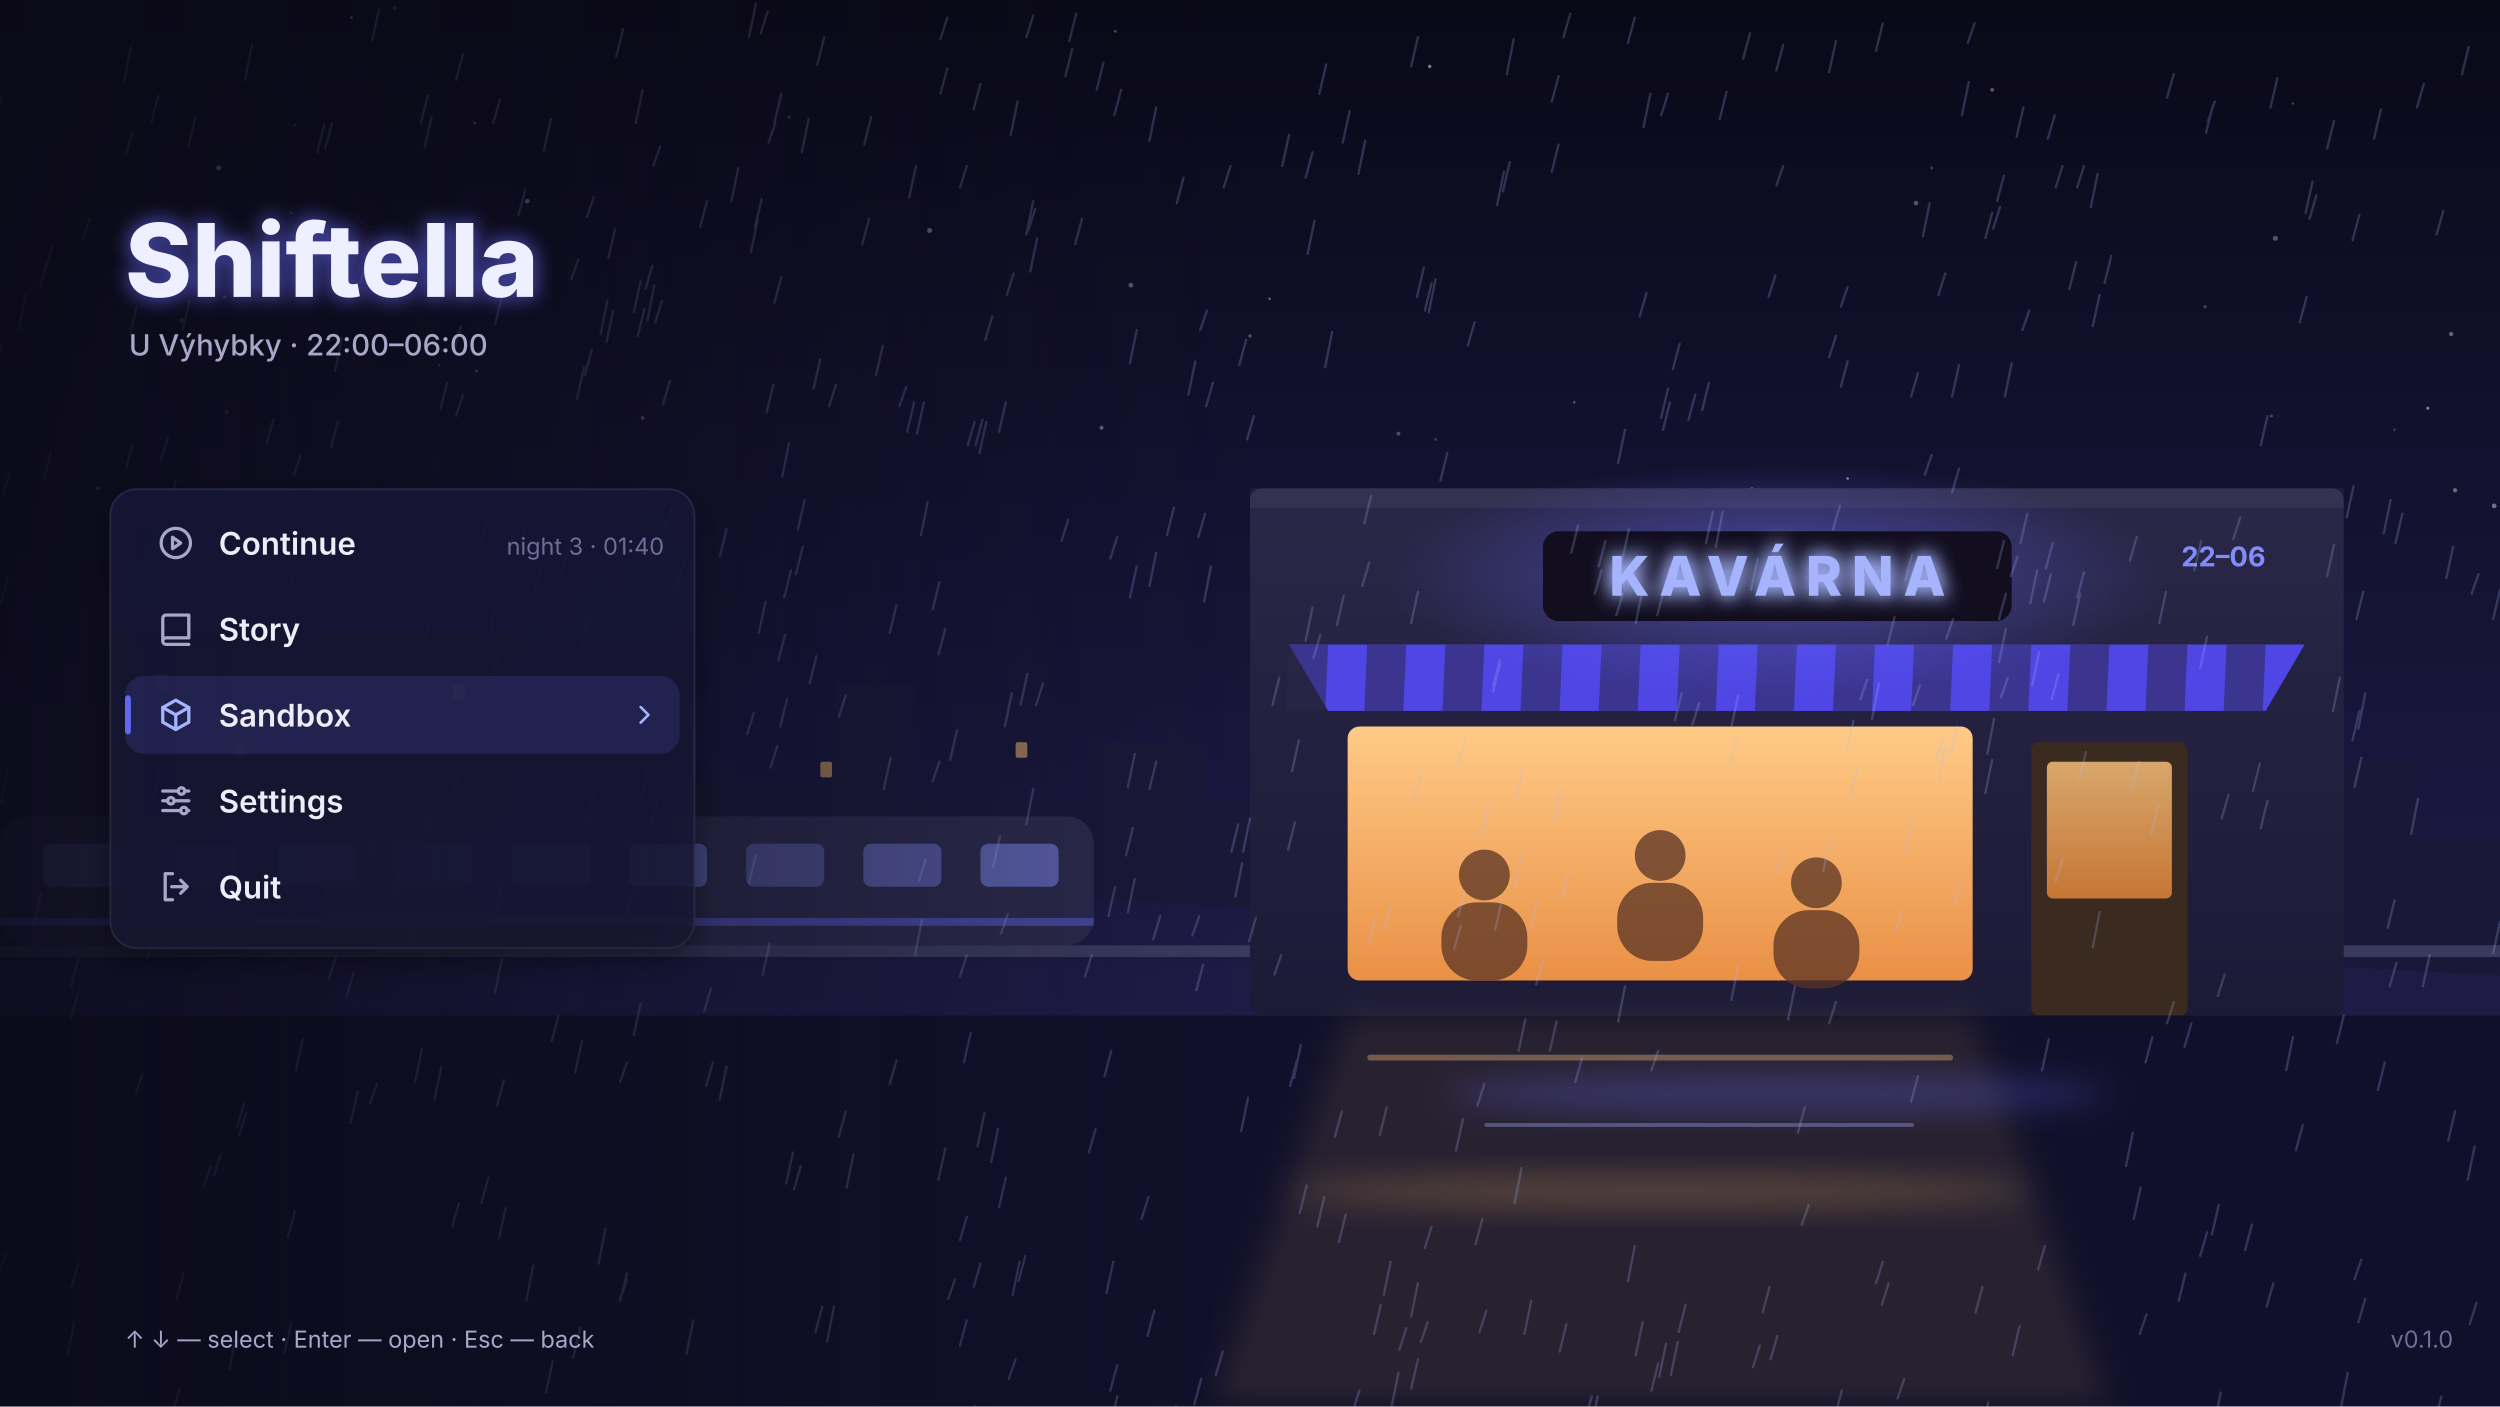
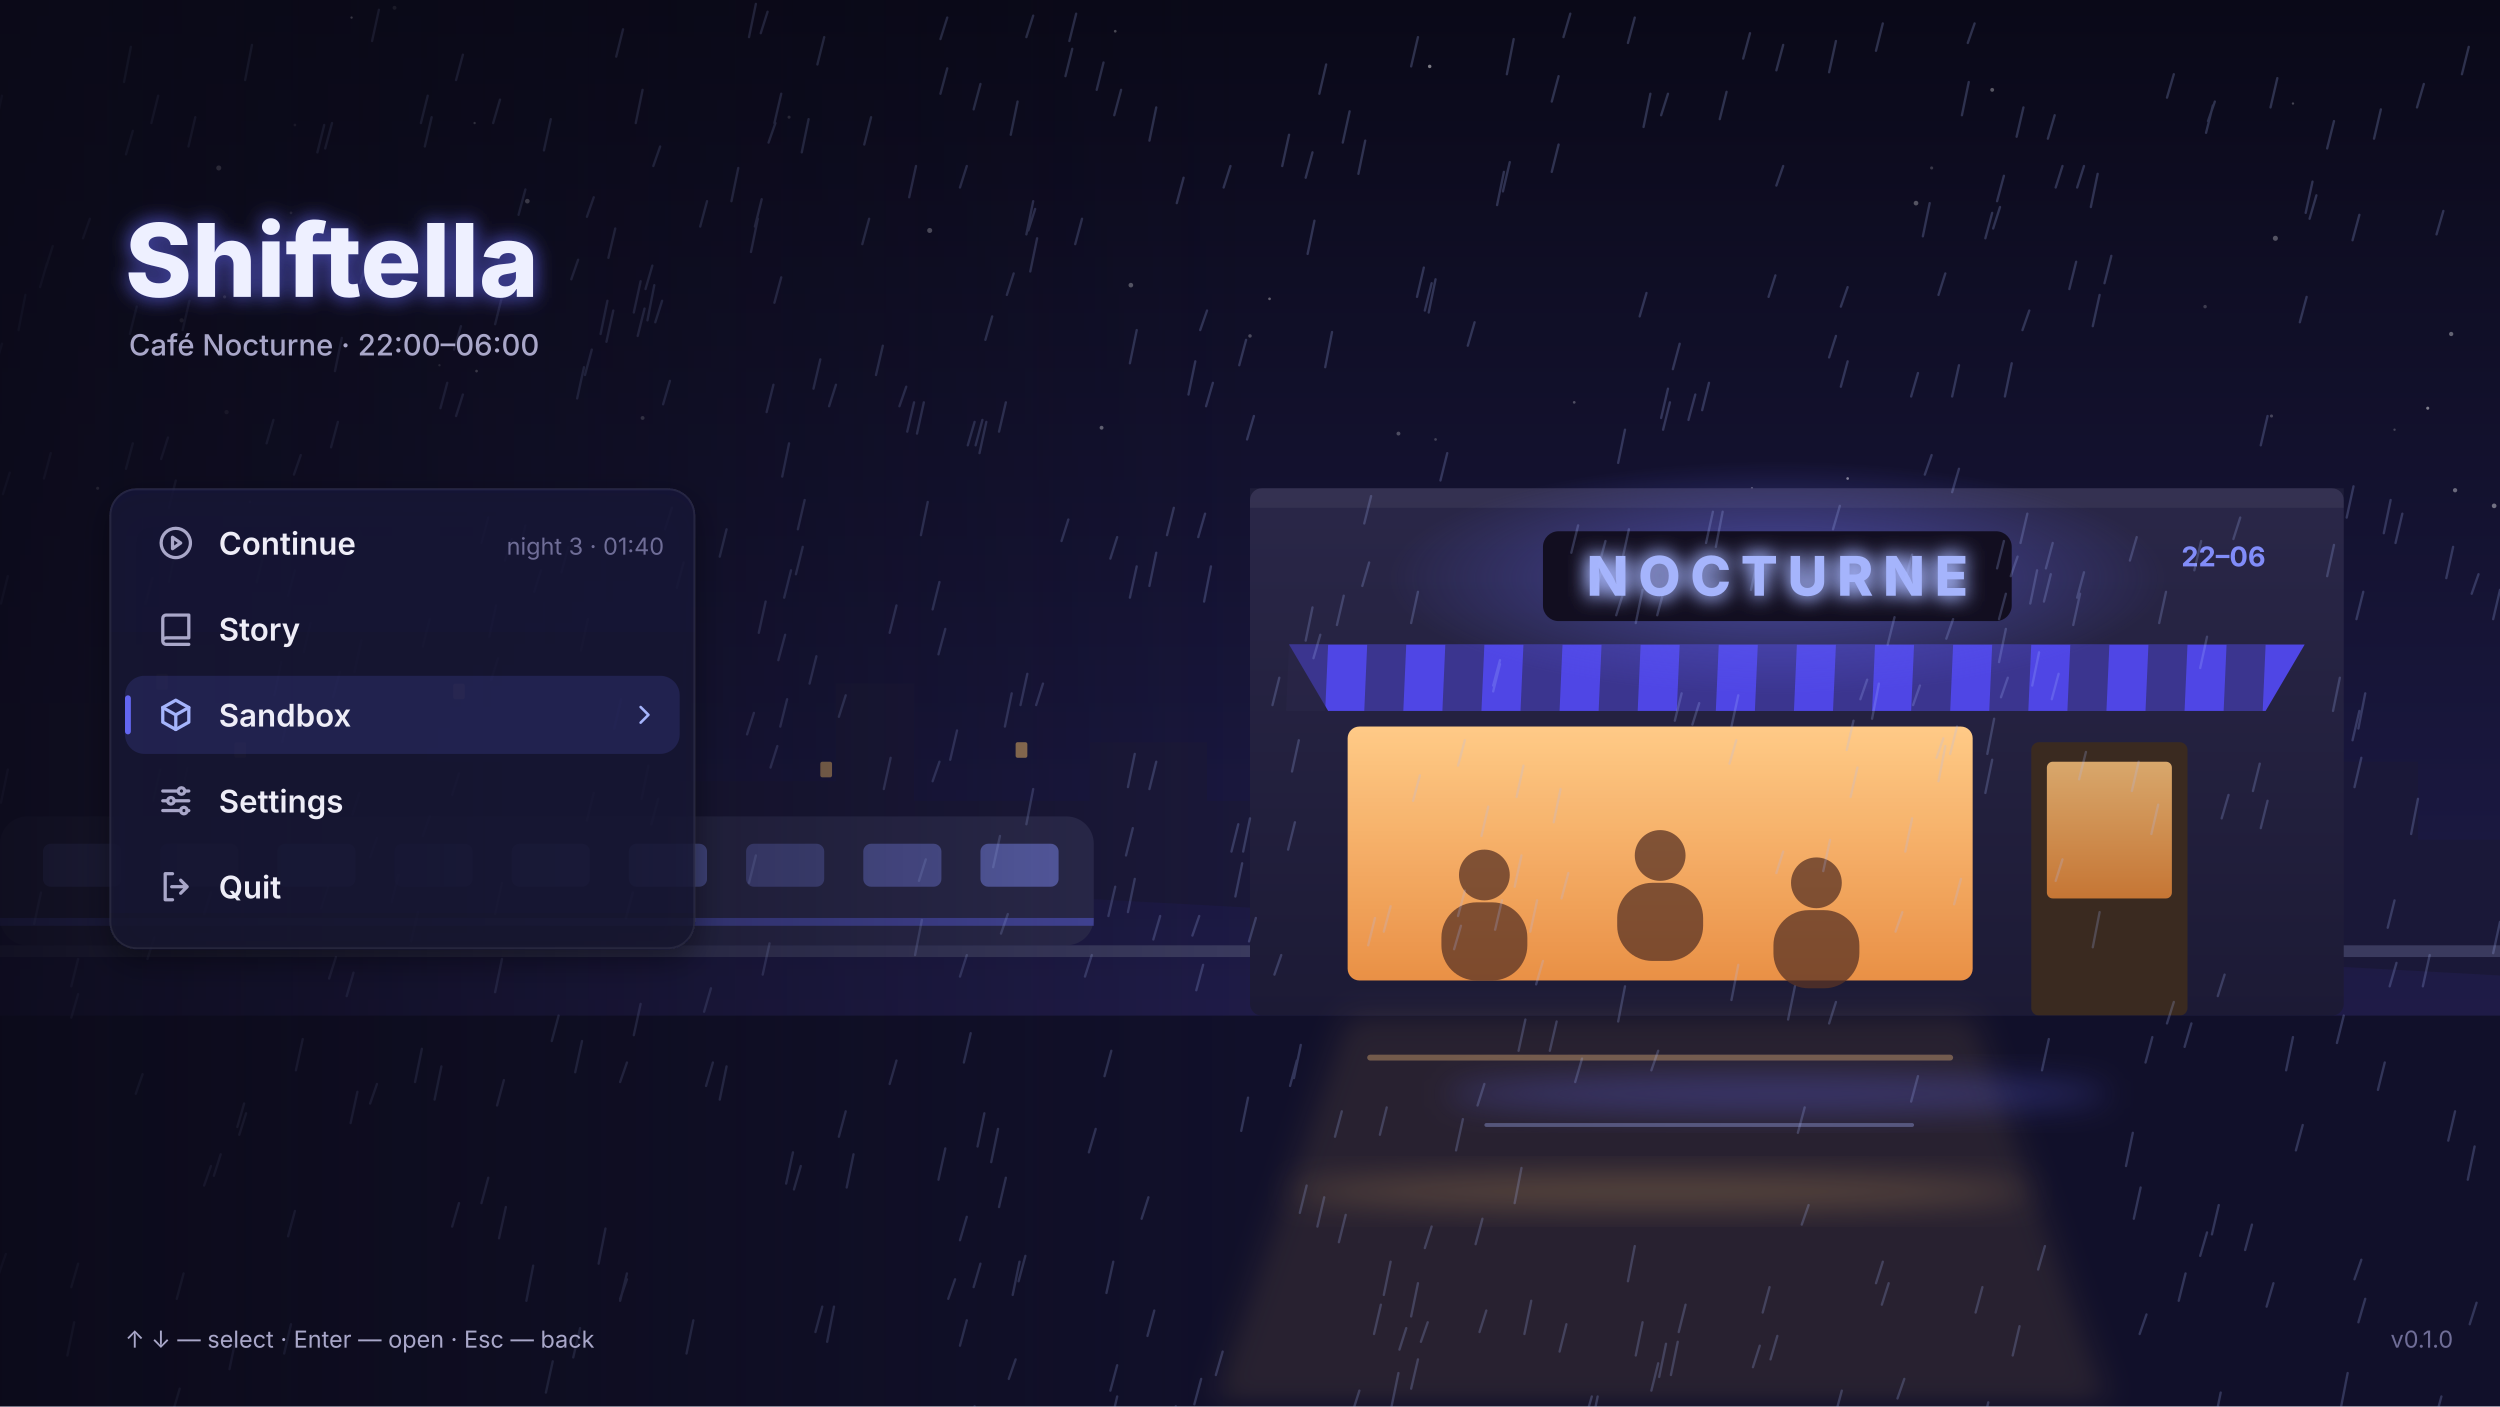
<svg xmlns="http://www.w3.org/2000/svg" viewBox="0 0 1280 720" width="1280" height="720">
  <style>text{font-family:Inter, 'Segoe UI', Roboto, 'Helvetica Neue', Arial, sans-serif;font-variant-numeric:tabular-nums}.h{font-family:Inter, 'Segoe UI', 'Helvetica Neue', Arial, sans-serif}</style>
  <defs>
    <filter id="sh" x="-20%" y="-20%" width="140%" height="160%">
      <feDropShadow dx="0" dy="6" stdDeviation="8" flood-color="#000" flood-opacity=".45" />
    </filter>
    <filter id="sh-s" x="-20%" y="-30%" width="140%" height="180%">
      <feDropShadow dx="0" dy="2" stdDeviation="3" flood-color="#000" flood-opacity=".35" />
    </filter>
    <filter id="blur3" x="-50%" y="-50%" width="200%" height="200%">
      <feGaussianBlur stdDeviation="3" />
    </filter>
    <filter id="blur8" x="-50%" y="-50%" width="200%" height="200%">
      <feGaussianBlur stdDeviation="8" />
    </filter>
    <filter id="glow" x="-50%" y="-80%" width="200%" height="260%">
      <feGaussianBlur stdDeviation="5" result="b" />
      <feMerge>
        <feMergeNode in="b" />
        <feMergeNode in="b" />
        <feMergeNode in="SourceGraphic" />
      </feMerge>
    </filter>
    <linearGradient id="g-panel" x1="0" y1="0" x2="0" y2="1">
      <stop offset="0" stop-color="#1E1C3A" />
      <stop offset="1" stop-color="#17162E" />
    </linearGradient>
    <linearGradient id="g-accent" x1="0" y1="0" x2="0" y2="1">
      <stop offset="0" stop-color="#6366F1" />
      <stop offset="1" stop-color="#4F46E5" />
    </linearGradient>
    <linearGradient id="g-shift" x1="0" y1="0" x2="0" y2="1">
      <stop offset="0" stop-color="#818CF8" />
      <stop offset="1" stop-color="#4F46E5" />
    </linearGradient>
    <linearGradient id="g-night" x1="0" y1="0" x2="1" y2="0">
      <stop offset="0" stop-color="#7C3AED" />
      <stop offset="1" stop-color="#818CF8" />
    </linearGradient>
    <linearGradient id="g-dawn" x1="0" y1="0" x2="1" y2="0">
      <stop offset="0" stop-color="#FFC46B" stop-opacity="0" />
      <stop offset="1" stop-color="#FFC46B" stop-opacity=".45" />
    </linearGradient>
    <linearGradient id="g-guests" x1="0" y1="0" x2="0" y2="1">
      <stop offset="0" stop-color="#818CF8" stop-opacity=".45" />
      <stop offset="1" stop-color="#818CF8" stop-opacity=".03" />
    </linearGradient>
    <radialGradient id="g-lamp">
      <stop offset="0" stop-color="#FFC37A" stop-opacity=".55" />
      <stop offset=".55" stop-color="#FFC46B" stop-opacity=".18" />
      <stop offset="1" stop-color="#FFC46B" stop-opacity="0" />
    </radialGradient>
    <radialGradient id="g-candle">
      <stop offset="0" stop-color="#FFC37A" stop-opacity=".7" />
      <stop offset=".6" stop-color="#FF9A3D" stop-opacity=".15" />
      <stop offset="1" stop-color="#FF9A3D" stop-opacity="0" />
    </radialGradient>
    <radialGradient id="g-hole">
      <stop offset="0" stop-color="#000" />
      <stop offset=".6" stop-color="#555" />
      <stop offset="1" stop-color="#fff" />
    </radialGradient>
    <radialGradient id="g-table" cx=".4" cy=".35">
      <stop offset="0" stop-color="#B98457" />
      <stop offset="1" stop-color="#8C5D3C" />
    </radialGradient>
    <radialGradient id="g-neon">
      <stop offset="0" stop-color="#6366F1" stop-opacity=".55" />
      <stop offset="1" stop-color="#6366F1" stop-opacity="0" />
    </radialGradient>
    <linearGradient id="g-win" x1="0" y1="0" x2="0" y2="1">
      <stop offset="0" stop-color="#3C5591" />
      <stop offset="1" stop-color="#22305A" />
    </linearGradient>
    <linearGradient id="g-winlight" x1="0" y1="0" x2="0" y2="1">
      <stop offset="0" stop-color="#8EA6FF" stop-opacity=".22" />
      <stop offset="1" stop-color="#8EA6FF" stop-opacity="0" />
    </linearGradient>
    <linearGradient id="g-counter" x1="0" y1="0" x2="0" y2="1">
      <stop offset="0" stop-color="#C79A6B" />
      <stop offset=".45" stop-color="#A9784E" />
      <stop offset=".5" stop-color="#5E3A27" />
      <stop offset="1" stop-color="#4A2D1F" />
    </linearGradient>
    <linearGradient id="g-sky" x1="0" y1="0" x2="0" y2="1">
      <stop offset="0" stop-color="#0A0918" />
      <stop offset=".6" stop-color="#1A1840" />
      <stop offset="1" stop-color="#2A2357" />
    </linearGradient>
    <linearGradient id="g-facade" x1="0" y1="0" x2="0" y2="1">
      <stop offset="0" stop-color="#2A2748" />
      <stop offset="1" stop-color="#1C1A35" />
    </linearGradient>
    <linearGradient id="g-warmwin" x1="0" y1="0" x2="0" y2="1">
      <stop offset="0" stop-color="#FFC77F" />
      <stop offset="1" stop-color="#E8893A" />
    </linearGradient>
    <pattern id="p-planks" width="192" height="48" patternUnits="userSpaceOnUse">
      <rect width="192" height="48" fill="#6A432F" />
      <rect y="0" width="192" height="12" fill="#704732" />
      <rect y="24" width="192" height="12" fill="#734A34" />
      <rect y="11" width="192" height="1" fill="#4E3022" />
      <rect y="23" width="192" height="1" fill="#4E3022" />
      <rect y="35" width="192" height="1" fill="#4E3022" />
      <rect y="47" width="192" height="1" fill="#4E3022" />
      <rect x="40" y="0" width="1" height="12" fill="#4E3022" />
      <rect x="136" y="0" width="1" height="12" fill="#4E3022" />
      <rect x="88" y="12" width="1" height="12" fill="#4E3022" />
      <rect x="184" y="12" width="1" height="12" fill="#4E3022" />
      <rect x="20" y="24" width="1" height="12" fill="#4E3022" />
      <rect x="116" y="24" width="1" height="12" fill="#4E3022" />
      <rect x="64" y="36" width="1" height="12" fill="#4E3022" />
      <rect x="160" y="36" width="1" height="12" fill="#4E3022" />
    </pattern>
    <pattern id="p-tiles" width="32" height="32" patternUnits="userSpaceOnUse">
      <rect width="32" height="32" fill="#262C47" />
      <rect x="1" y="1" width="14" height="14" rx="1.5" fill="#323A5E" />
      <rect x="17" y="17" width="14" height="14" rx="1.5" fill="#323A5E" />
      <rect x="17" y="1" width="14" height="14" rx="1.5" fill="#2C3354" />
      <rect x="1" y="17" width="14" height="14" rx="1.5" fill="#2C3354" />
    </pattern>
    <pattern id="p-hatch" width="6" height="6" patternUnits="userSpaceOnUse" patternTransform="rotate(45)">
      <rect width="2" height="6" fill="#F87171" fill-opacity=".35" />
    </pattern>
    <pattern id="p-grid" width="48" height="48" patternUnits="userSpaceOnUse">
      <path d="M48 0H0V48" fill="none" stroke="#fff" stroke-opacity=".09" />
    </pattern>
    <symbol id="i-clock" viewBox="0 0 24 24">
      <g fill="none" stroke="currentColor" stroke-width="2" stroke-linecap="round" stroke-linejoin="round">
        <circle cx="12" cy="12" r="9" />
        <path d="M12 7v5l3 2" />
      </g>
    </symbol>
    <symbol id="i-pause" viewBox="0 0 24 24">
      <g fill="none" stroke="currentColor" stroke-width="2" stroke-linecap="round" stroke-linejoin="round">
        <path d="M9 6v12M15 6v12" />
      </g>
    </symbol>
    <symbol id="i-play" viewBox="0 0 24 24">
      <g fill="none" stroke="currentColor" stroke-width="2" stroke-linecap="round" stroke-linejoin="round">
        <path d="M8 5.5l10 6.5-10 6.5z" />
      </g>
    </symbol>
    <symbol id="i-ff2" viewBox="0 0 24 24">
      <g fill="none" stroke="currentColor" stroke-width="2" stroke-linecap="round" stroke-linejoin="round">
        <path d="M4 6.5l7.5 5.5L4 17.5zM12.5 6.5L20 12l-7.5 5.5z" />
      </g>
    </symbol>
    <symbol id="i-ff3" viewBox="0 0 24 24">
      <g fill="none" stroke="currentColor" stroke-width="2" stroke-linecap="round" stroke-linejoin="round">
        <path d="M2.5 7.5l5 4.5-5 4.5zM9.5 7.5l5 4.5-5 4.5zM16.5 7.5l5 4.5-5 4.5z" />
      </g>
    </symbol>
    <symbol id="i-coin" viewBox="0 0 24 24">
      <g fill="none" stroke="currentColor" stroke-width="2" stroke-linecap="round" stroke-linejoin="round">
        <circle cx="12" cy="12" r="9" />
        <circle cx="12" cy="12" r="4.5" />
      </g>
    </symbol>
    <symbol id="i-star" viewBox="0 0 24 24">
      <g fill="none" stroke="currentColor" stroke-width="2" stroke-linecap="round" stroke-linejoin="round">
        <path d="M12 3.5l2.6 5.4 5.9.8-4.3 4.1 1 5.8L12 16.8l-5.2 2.8 1-5.8-4.3-4.1 5.9-.8z" />
      </g>
    </symbol>
    <symbol id="i-staff" viewBox="0 0 24 24">
      <g fill="none" stroke="currentColor" stroke-width="2" stroke-linecap="round" stroke-linejoin="round">
        <circle cx="9" cy="8" r="3.5" />
        <path d="M3 20c0-3.5 2.7-6 6-6s6 2.5 6 6" />
        <circle cx="17" cy="9" r="2.5" />
        <path d="M16.5 14c2.6.2 4.5 2.2 4.5 5" />
      </g>
    </symbol>
    <symbol id="i-guest" viewBox="0 0 24 24">
      <g fill="none" stroke="currentColor" stroke-width="2" stroke-linecap="round" stroke-linejoin="round">
        <circle cx="12" cy="8" r="4" />
        <path d="M4.5 21c0-4.2 3.4-7 7.5-7s7.5 2.8 7.5 7" />
      </g>
    </symbol>
    <symbol id="i-prio" viewBox="0 0 24 24">
      <g fill="none" stroke="currentColor" stroke-width="2" stroke-linecap="round" stroke-linejoin="round">
        <rect x="3.5" y="3.5" width="7" height="7" rx="1.5" />
        <rect x="13.5" y="3.5" width="7" height="7" rx="1.5" />
        <rect x="3.5" y="13.5" width="7" height="7" rx="1.5" />
        <path d="M14 17h6M17 14v6" />
      </g>
    </symbol>
    <symbol id="i-calendar" viewBox="0 0 24 24">
      <g fill="none" stroke="currentColor" stroke-width="2" stroke-linecap="round" stroke-linejoin="round">
        <rect x="3.5" y="5" width="17" height="15.5" rx="2.5" />
        <path d="M3.5 10h17M8 3v4M16 3v4M7.5 14h4M12.5 17h4" />
      </g>
    </symbol>
    <symbol id="i-hammer" viewBox="0 0 24 24">
      <g fill="none" stroke="currentColor" stroke-width="2" stroke-linecap="round" stroke-linejoin="round">
        <path d="M13.5 4.5l6 6-2.5 2.5-6-6z" />
        <path d="M12 9L4.5 16.5a1.8 1.8 0 0 0 2.5 2.5L14.5 11.5" />
      </g>
    </symbol>
    <symbol id="i-log" viewBox="0 0 24 24">
      <g fill="none" stroke="currentColor" stroke-width="2" stroke-linecap="round" stroke-linejoin="round">
        <path d="M9 6.5h11M9 12h11M9 17.5h11M4.5 6.5h.01M4.5 12h.01M4.5 17.5h.01" />
      </g>
    </symbol>
    <symbol id="i-menu" viewBox="0 0 24 24">
      <g fill="none" stroke="currentColor" stroke-width="2" stroke-linecap="round" stroke-linejoin="round">
        <path d="M4 7h16M4 12h16M4 17h16" />
      </g>
    </symbol>
    <symbol id="i-bolt" viewBox="0 0 24 24">
      <g fill="none" stroke="currentColor" stroke-width="2" stroke-linecap="round" stroke-linejoin="round">
        <path d="M13 3L5 13.5h6L10 21l8-10.5h-6z" />
      </g>
    </symbol>
    <symbol id="i-smile" viewBox="0 0 24 24">
      <g fill="none" stroke="currentColor" stroke-width="2" stroke-linecap="round" stroke-linejoin="round">
        <circle cx="12" cy="12" r="9" />
        <path d="M8.5 14.5c1 1.2 2.2 1.8 3.5 1.8s2.5-.6 3.5-1.8M9 9.5h.01M15 9.5h.01" />
      </g>
    </symbol>
    <symbol id="i-bowl" viewBox="0 0 24 24">
      <g fill="none" stroke="currentColor" stroke-width="2" stroke-linecap="round" stroke-linejoin="round">
        <path d="M3.5 12h17a8.5 8.5 0 0 1-17 0z" />
        <path d="M9 3.5c-1 1.4 1 2.4 0 4M15 3.5c-1 1.4 1 2.4 0 4" />
      </g>
    </symbol>
    <symbol id="i-pan" viewBox="0 0 24 24">
      <g fill="none" stroke="currentColor" stroke-width="2" stroke-linecap="round" stroke-linejoin="round">
        <circle cx="10" cy="13" r="7" />
        <circle cx="10" cy="13" r="2.5" />
        <path d="M17 13h4.5" />
      </g>
    </symbol>
    <symbol id="i-cup" viewBox="0 0 24 24">
      <g fill="none" stroke="currentColor" stroke-width="2" stroke-linecap="round" stroke-linejoin="round">
        <path d="M4 9h12v4.5a5.5 5.5 0 0 1-5.5 5.5h-1A5.5 5.5 0 0 1 4 13.5z" />
        <path d="M16 10.5h1.5a2.5 2.5 0 0 1 0 5H16M8 3c-.8 1.2.8 2 0 3.2M12 3c-.8 1.2.8 2 0 3.2" />
      </g>
    </symbol>
    <symbol id="i-register" viewBox="0 0 24 24">
      <g fill="none" stroke="currentColor" stroke-width="2" stroke-linecap="round" stroke-linejoin="round">
        <rect x="3" y="11" width="18" height="9.5" rx="2" />
        <rect x="6.5" y="3.5" width="9" height="5" rx="1" />
        <path d="M7 15h.01M11 15h.01M15 15h.01M7 17.5h10" />
      </g>
    </symbol>
    <symbol id="i-broom" viewBox="0 0 24 24">
      <g fill="none" stroke="currentColor" stroke-width="2" stroke-linecap="round" stroke-linejoin="round">
        <path d="M16 3l-5 8" />
        <path d="M7.5 11h7l3 9.5h-13z" />
        <path d="M9.5 15l-1 5.5M12.5 15v5.5" />
      </g>
    </symbol>
    <symbol id="i-bulb_off" viewBox="0 0 24 24">
      <g fill="none" stroke="currentColor" stroke-width="2" stroke-linecap="round" stroke-linejoin="round">
        <path d="M9.5 18h5M10.5 21h3" />
        <path d="M12 3a6 6 0 0 0-3.6 10.8c.7.5 1.1 1.3 1.1 2.2h5c0-.9.4-1.7 1.1-2.2A6 6 0 0 0 12 3z" />
        <path d="M4 4l16 16" />
      </g>
    </symbol>
    <symbol id="i-train" viewBox="0 0 24 24">
      <g fill="none" stroke="currentColor" stroke-width="2" stroke-linecap="round" stroke-linejoin="round">
        <rect x="5" y="3" width="14" height="14" rx="3.5" />
        <path d="M5 10.5h14M9 21l1.5-4M15 21l-1.5-4M9 13.8h.01M15 13.8h.01" />
      </g>
    </symbol>
    <symbol id="i-rain" viewBox="0 0 24 24">
      <g fill="none" stroke="currentColor" stroke-width="2" stroke-linecap="round" stroke-linejoin="round">
        <path d="M7 14.5a4 4 0 0 1 .4-8 5.5 5.5 0 0 1 10.6 1.5 3.3 3.3 0 0 1-.5 6.5z" />
        <path d="M8.5 18l-1 2.5M12.5 18l-1 2.5M16.5 18l-1 2.5" />
      </g>
    </symbol>
    <symbol id="i-warn" viewBox="0 0 24 24">
      <g fill="none" stroke="currentColor" stroke-width="2" stroke-linecap="round" stroke-linejoin="round">
        <path d="M12 4l9 16H3z" />
        <path d="M12 10v4M12 17h.01" />
      </g>
    </symbol>
    <symbol id="i-info" viewBox="0 0 24 24">
      <g fill="none" stroke="currentColor" stroke-width="2" stroke-linecap="round" stroke-linejoin="round">
        <circle cx="12" cy="12" r="9" />
        <path d="M12 11v5M12 8h.01" />
      </g>
    </symbol>
    <symbol id="i-close" viewBox="0 0 24 24">
      <g fill="none" stroke="currentColor" stroke-width="2" stroke-linecap="round" stroke-linejoin="round">
        <path d="M6.5 6.5l11 11M17.5 6.5l-11 11" />
      </g>
    </symbol>
    <symbol id="i-chev_d" viewBox="0 0 24 24">
      <g fill="none" stroke="currentColor" stroke-width="2" stroke-linecap="round" stroke-linejoin="round">
        <path d="M6 9l6 6 6-6" />
      </g>
    </symbol>
    <symbol id="i-chev_u" viewBox="0 0 24 24">
      <g fill="none" stroke="currentColor" stroke-width="2" stroke-linecap="round" stroke-linejoin="round">
        <path d="M6 15l6-6 6 6" />
      </g>
    </symbol>
    <symbol id="i-chev_r" viewBox="0 0 24 24">
      <g fill="none" stroke="currentColor" stroke-width="2" stroke-linecap="round" stroke-linejoin="round">
        <path d="M9 6l6 6-6 6" />
      </g>
    </symbol>
    <symbol id="i-dice" viewBox="0 0 24 24">
      <g fill="none" stroke="currentColor" stroke-width="2" stroke-linecap="round" stroke-linejoin="round">
        <rect x="4" y="4" width="16" height="16" rx="3.5" />
        <path d="M9 9h.01M15 9h.01M12 12h.01M9 15h.01M15 15h.01" />
      </g>
    </symbol>
    <symbol id="i-heart" viewBox="0 0 24 24">
      <g fill="none" stroke="currentColor" stroke-width="2" stroke-linecap="round" stroke-linejoin="round">
        <path d="M12 20s-7.5-4.6-7.5-10.2A4.2 4.2 0 0 1 12 7.3a4.2 4.2 0 0 1 7.5 2.5C19.5 15.4 12 20 12 20z" />
      </g>
    </symbol>
    <symbol id="i-heart_broken" viewBox="0 0 24 24">
      <g fill="none" stroke="currentColor" stroke-width="2" stroke-linecap="round" stroke-linejoin="round">
        <path d="M12 20s-7.5-4.6-7.5-10.2A4.2 4.2 0 0 1 12 7.3a4.2 4.2 0 0 1 7.5 2.5C19.5 15.4 12 20 12 20z" />
        <path d="M12 7.3l-1.5 4 3 2-1.5 3" />
      </g>
    </symbol>
    <symbol id="i-hourglass" viewBox="0 0 24 24">
      <g fill="none" stroke="currentColor" stroke-width="2" stroke-linecap="round" stroke-linejoin="round">
        <path d="M6.5 3.5h11M6.5 20.5h11M8 3.5v2.2c0 2 4 3.8 4 6.3s-4 4.3-4 6.3v2.2M16 3.5v2.2c0 2-4 3.8-4 6.3s4 4.3 4 6.3v2.2" />
      </g>
    </symbol>
    <symbol id="i-bubble" viewBox="0 0 24 24">
      <g fill="none" stroke="currentColor" stroke-width="2" stroke-linecap="round" stroke-linejoin="round">
        <path d="M5.5 4.5h13a2.5 2.5 0 0 1 2.5 2.5v7.5a2.5 2.5 0 0 1-2.5 2.5h-7l-4.5 3.5V17H5.5A2.5 2.5 0 0 1 3 14.5V7a2.5 2.5 0 0 1 2.5-2.5z" />
      </g>
    </symbol>
    <symbol id="i-check" viewBox="0 0 24 24">
      <g fill="none" stroke="currentColor" stroke-width="2" stroke-linecap="round" stroke-linejoin="round">
        <path d="M5 12.5l4.5 4.5L19 7.5" />
      </g>
    </symbol>
    <symbol id="i-target" viewBox="0 0 24 24">
      <g fill="none" stroke="currentColor" stroke-width="2" stroke-linecap="round" stroke-linejoin="round">
        <circle cx="12" cy="12" r="7.5" />
        <circle cx="12" cy="12" r="2.5" />
        <path d="M12 2v3M12 19v3M2 12h3M19 12h3" />
      </g>
    </symbol>
    <symbol id="i-undo" viewBox="0 0 24 24">
      <g fill="none" stroke="currentColor" stroke-width="2" stroke-linecap="round" stroke-linejoin="round">
        <path d="M9 14L4 9l5-5" />
        <path d="M4 9h10a6 6 0 0 1 0 12h-3" />
      </g>
    </symbol>
    <symbol id="i-copy" viewBox="0 0 24 24">
      <g fill="none" stroke="currentColor" stroke-width="2" stroke-linecap="round" stroke-linejoin="round">
        <rect x="8.5" y="8.5" width="12" height="12" rx="2.5" />
        <path d="M15.5 8.5V6A2.5 2.5 0 0 0 13 3.5H6A2.5 2.5 0 0 0 3.5 6v7A2.5 2.5 0 0 0 6 15.5h2.5" />
      </g>
    </symbol>
    <symbol id="i-trash" viewBox="0 0 24 24">
      <g fill="none" stroke="currentColor" stroke-width="2" stroke-linecap="round" stroke-linejoin="round">
        <path d="M4 7h16M10 11v6M14 11v6M6 7l1 13h10l1-13M9 7V4h6v3" />
      </g>
    </symbol>
    <symbol id="i-rotate" viewBox="0 0 24 24">
      <g fill="none" stroke="currentColor" stroke-width="2" stroke-linecap="round" stroke-linejoin="round">
        <path d="M20 12a8 8 0 1 1-2.4-5.7" />
        <path d="M20 4v5h-5" />
      </g>
    </symbol>
    <symbol id="i-candle" viewBox="0 0 24 24">
      <g fill="none" stroke="currentColor" stroke-width="2" stroke-linecap="round" stroke-linejoin="round">
        <path d="M9 21h6M10 11h4v10h-4z" />
        <path d="M12 3c2 2 2.2 4 0 5.5C9.8 7 10 5 12 3z" />
      </g>
    </symbol>
    <symbol id="i-leaf" viewBox="0 0 24 24">
      <g fill="none" stroke="currentColor" stroke-width="2" stroke-linecap="round" stroke-linejoin="round">
        <path d="M5 19C5 10 11 5 20 5c0 9-5 15-14 15" />
        <path d="M5 19l7-7" />
      </g>
    </symbol>
    <symbol id="i-lamp" viewBox="0 0 24 24">
      <g fill="none" stroke="currentColor" stroke-width="2" stroke-linecap="round" stroke-linejoin="round">
        <path d="M8.5 3.5h7l3 7h-13z" />
        <path d="M12 10.5v9M8 20.5h8" />
      </g>
    </symbol>
    <symbol id="i-table" viewBox="0 0 24 24">
      <g fill="none" stroke="currentColor" stroke-width="2" stroke-linecap="round" stroke-linejoin="round">
        <ellipse cx="12" cy="9" rx="9" ry="3.5" />
        <path d="M12 12.5V20M8 20.5h8" />
      </g>
    </symbol>
    <symbol id="i-chair" viewBox="0 0 24 24">
      <g fill="none" stroke="currentColor" stroke-width="2" stroke-linecap="round" stroke-linejoin="round">
        <path d="M7 3.5v17M7 12.5h10v8M7 12.5V3.5h8" />
      </g>
    </symbol>
    <symbol id="i-counter" viewBox="0 0 24 24">
      <g fill="none" stroke="currentColor" stroke-width="2" stroke-linecap="round" stroke-linejoin="round">
        <rect x="2.5" y="8" width="19" height="4" rx="1" />
        <path d="M4.5 12v8.5M19.5 12v8.5M4.5 16h15" />
      </g>
    </symbol>
    <symbol id="i-stove" viewBox="0 0 24 24">
      <g fill="none" stroke="currentColor" stroke-width="2" stroke-linecap="round" stroke-linejoin="round">
        <rect x="3.5" y="3.5" width="17" height="17" rx="2.5" />
        <circle cx="8.5" cy="8.5" r="2" />
        <circle cx="15.5" cy="8.5" r="2" />
        <path d="M3.5 13.5h17M8 17h.01M12 17h.01M16 17h.01" />
      </g>
    </symbol>
    <symbol id="i-machine" viewBox="0 0 24 24">
      <g fill="none" stroke="currentColor" stroke-width="2" stroke-linecap="round" stroke-linejoin="round">
        <rect x="4" y="3.5" width="16" height="7" rx="2" />
        <path d="M6 10.5v10h12v-10M10 10.5v3h4v-3" />
        <path d="M9.5 17.5h5" />
      </g>
    </symbol>
    <symbol id="i-neon" viewBox="0 0 24 24">
      <g fill="none" stroke="currentColor" stroke-width="2" stroke-linecap="round" stroke-linejoin="round">
        <rect x="3" y="6" width="18" height="12" rx="3" />
        <path d="M7 14.5l2-5 2 5M13 9.5v5l4-5v5" />
      </g>
    </symbol>
    <symbol id="i-exit" viewBox="0 0 24 24">
      <g fill="none" stroke="currentColor" stroke-width="2" stroke-linecap="round" stroke-linejoin="round">
        <path d="M10 4H5.5v16H10" />
        <path d="M15 8l4 4-4 4M19 12H9.5" />
      </g>
    </symbol>
    <symbol id="i-book" viewBox="0 0 24 24">
      <g fill="none" stroke="currentColor" stroke-width="2" stroke-linecap="round" stroke-linejoin="round">
        <path d="M4 19.5V5.5A2 2 0 0 1 6 3.5h14v14H6a2 2 0 0 0-2 2zm0 0A2 2 0 0 0 6 21.5h14" />
      </g>
    </symbol>
    <symbol id="i-cube" viewBox="0 0 24 24">
      <g fill="none" stroke="currentColor" stroke-width="2" stroke-linecap="round" stroke-linejoin="round">
        <path d="M12 3l8 4.5v9L12 21l-8-4.5v-9z" />
        <path d="M12 12l8-4.5M12 12v9M12 12L4 7.5" />
      </g>
    </symbol>
    <symbol id="i-sliders" viewBox="0 0 24 24">
      <g fill="none" stroke="currentColor" stroke-width="2" stroke-linecap="round" stroke-linejoin="round">
        <path d="M4 6h9M18 6h2M4 12h3M11 12h9M4 18h11M19 18h1" />
        <circle cx="15.5" cy="6" r="2" />
        <circle cx="9" cy="12" r="2" />
        <circle cx="17" cy="18" r="2" />
      </g>
    </symbol>
    <symbol id="i-continue" viewBox="0 0 24 24">
      <g fill="none" stroke="currentColor" stroke-width="2" stroke-linecap="round" stroke-linejoin="round">
        <circle cx="12" cy="12" r="9" />
        <path d="M10 8.5l5 3.5-5 3.5z" />
      </g>
    </symbol>
    <symbol id="i-plus" viewBox="0 0 24 24">
      <g fill="none" stroke="currentColor" stroke-width="2" stroke-linecap="round" stroke-linejoin="round">
        <path d="M12 5v14M5 12h14" />
      </g>
    </symbol>
    <symbol id="i-cursor" viewBox="0 0 24 24">
      <g fill="none" stroke="currentColor" stroke-width="2" stroke-linecap="round" stroke-linejoin="round">
        <path d="M5 3l14 7-6 1.5L10 18z" />
      </g>
    </symbol>
    <linearGradient id="g-left" x1="0" x2="1">
      <stop offset="0" stop-color="#0B0A18" stop-opacity=".85" />
      <stop offset="1" stop-color="#0B0A18" stop-opacity="0" />
    </linearGradient>
  </defs>
  <rect x="0" y="0" width="1280" height="720" fill="url(#g-sky)" />
  <circle cx="579" cy="146" r="1.2" fill="#fff" opacity="0.31" />
  <circle cx="650" cy="153" r="0.7" fill="#fff" opacity="0.33" />
  <circle cx="806" cy="206" r="0.7" fill="#fff" opacity="0.26" />
  <circle cx="116" cy="211" r="1.1" fill="#fff" opacity="0.16" />
  <circle cx="1257" cy="251" r="1.1" fill="#fff" opacity="0.37" />
  <circle cx="202" cy="4" r="1.0" fill="#fff" opacity="0.17" />
  <circle cx="243" cy="63" r="0.6" fill="#fff" opacity="0.31" />
  <circle cx="564" cy="219" r="1.0" fill="#fff" opacity="0.37" />
  <circle cx="640" cy="172" r="0.9" fill="#fff" opacity="0.25" />
  <circle cx="1277" cy="259" r="1.2" fill="#fff" opacity="0.40" />
  <circle cx="404" cy="60" r="0.8" fill="#fff" opacity="0.17" />
  <circle cx="981" cy="104" r="1.2" fill="#fff" opacity="0.29" />
  <circle cx="1226" cy="220" r="0.6" fill="#fff" opacity="0.22" />
  <circle cx="1165" cy="122" r="1.3" fill="#fff" opacity="0.29" />
  <circle cx="93" cy="164" r="1.1" fill="#fff" opacity="0.24" />
  <circle cx="112" cy="86" r="1.3" fill="#fff" opacity="0.42" />
  <circle cx="151" cy="64" r="0.7" fill="#fff" opacity="0.17" />
  <circle cx="1020" cy="46" r="1.0" fill="#fff" opacity="0.31" />
  <circle cx="244" cy="190" r="0.7" fill="#fff" opacity="0.38" />
  <circle cx="149" cy="109" r="0.7" fill="#fff" opacity="0.24" />
  <circle cx="1243" cy="209" r="0.8" fill="#fff" opacity="0.46" />
  <circle cx="270" cy="103" r="1.2" fill="#fff" opacity="0.37" />
  <circle cx="128" cy="257" r="0.7" fill="#fff" opacity="0.24" />
  <circle cx="989" cy="86" r="0.8" fill="#fff" opacity="0.18" />
  <circle cx="115" cy="152" r="0.8" fill="#fff" opacity="0.36" />
  <circle cx="476" cy="118" r="1.3" fill="#fff" opacity="0.32" />
  <circle cx="735" cy="225" r="0.7" fill="#fff" opacity="0.20" />
  <circle cx="1163" cy="213" r="0.8" fill="#fff" opacity="0.22" />
  <circle cx="946" cy="245" r="0.7" fill="#fff" opacity="0.48" />
  <circle cx="1129" cy="157" r="0.9" fill="#fff" opacity="0.19" />
  <circle cx="50" cy="250" r="0.8" fill="#fff" opacity="0.40" />
  <circle cx="329" cy="214" r="1.0" fill="#fff" opacity="0.25" />
  <circle cx="225" cy="187" r="0.6" fill="#fff" opacity="0.23" />
  <circle cx="716" cy="222" r="1.0" fill="#fff" opacity="0.25" />
  <circle cx="1174" cy="53" r="0.6" fill="#fff" opacity="0.24" />
  <circle cx="571" cy="16" r="0.7" fill="#fff" opacity="0.28" />
  <circle cx="732" cy="34" r="0.9" fill="#fff" opacity="0.46" />
  <circle cx="1255" cy="171" r="1.1" fill="#fff" opacity="0.35" />
  <circle cx="180" cy="9" r="0.6" fill="#fff" opacity="0.47" />
  <circle cx="897" cy="250" r="0.6" fill="#fff" opacity="0.37" />
  <path d="M0 430V360h60v-30h50v40h40v-60h20l14-40 14 40h20v80h70v-24h60v34h80v-50h40v60h90v-30h60v30h80v-40h60v50h120v-20h80v30h200v-40h80v40h52v70z" fill="#1A1838" />
  <rect x="80" y="345" width="6" height="8" rx="1" fill="#FFC46B" fill-opacity="0.55" />
  <rect x="120" y="380" width="6" height="8" rx="1" fill="#FFC46B" fill-opacity="0.55" />
  <rect x="232" y="350" width="6" height="8" rx="1" fill="#FFC46B" fill-opacity="0.55" />
  <rect x="420" y="390" width="6" height="8" rx="1" fill="#FFC46B" fill-opacity="0.55" />
  <rect x="520" y="380" width="6" height="8" rx="1" fill="#FFC46B" fill-opacity="0.55" />
  <rect x="700" y="395" width="6" height="8" rx="1" fill="#FFC46B" fill-opacity="0.55" />
  <rect x="990" y="390" width="6" height="8" rx="1" fill="#FFC46B" fill-opacity="0.55" />
  <rect x="0" y="418" width="560" height="66" rx="14" fill="#2B2A4C" />
  <rect x="22" y="432" width="40" height="22" rx="4" fill="#818CF8" fill-opacity="0.35" />
  <rect x="82" y="432" width="40" height="22" rx="4" fill="#818CF8" fill-opacity="0.45" />
  <rect x="142" y="432" width="40" height="22" rx="4" fill="#818CF8" fill-opacity="0.55" />
  <rect x="202" y="432" width="40" height="22" rx="4" fill="#818CF8" fill-opacity="0.35" />
  <rect x="262" y="432" width="40" height="22" rx="4" fill="#818CF8" fill-opacity="0.45" />
  <rect x="322" y="432" width="40" height="22" rx="4" fill="#818CF8" fill-opacity="0.55" />
  <rect x="382" y="432" width="40" height="22" rx="4" fill="#818CF8" fill-opacity="0.35" />
  <rect x="442" y="432" width="40" height="22" rx="4" fill="#818CF8" fill-opacity="0.45" />
  <rect x="502" y="432" width="40" height="22" rx="4" fill="#818CF8" fill-opacity="0.55" />
  <rect x="0" y="470" width="560" height="4" fill="#6366F1" fill-opacity="0.5" />
  <rect x="0" y="484" width="1280" height="6" fill="#3A3A5E" />
  <rect x="640" y="250" width="560" height="270" rx="6" fill="url(#g-facade)" />
  <rect x="640" y="250" width="560" height="10" fill="#fff" fill-opacity="0.05" />
  <path d="M660 330h520l-20 34H680z" fill="#4F46E5" />
  <path d="M660 330h20l-1.5 34h-20z" fill="#2A2748" opacity=".55" />
  <path d="M700 330h20l-1.5 34h-20z" fill="#2A2748" opacity=".55" />
  <path d="M740 330h20l-1.5 34h-20z" fill="#2A2748" opacity=".55" />
  <path d="M780 330h20l-1.5 34h-20z" fill="#2A2748" opacity=".55" />
  <path d="M820 330h20l-1.5 34h-20z" fill="#2A2748" opacity=".55" />
  <path d="M860 330h20l-1.5 34h-20z" fill="#2A2748" opacity=".55" />
  <path d="M900 330h20l-1.5 34h-20z" fill="#2A2748" opacity=".55" />
  <path d="M940 330h20l-1.5 34h-20z" fill="#2A2748" opacity=".55" />
  <path d="M980 330h20l-1.5 34h-20z" fill="#2A2748" opacity=".55" />
  <path d="M1020 330h20l-1.5 34h-20z" fill="#2A2748" opacity=".55" />
  <path d="M1060 330h20l-1.5 34h-20z" fill="#2A2748" opacity=".55" />
  <path d="M1100 330h20l-1.5 34h-20z" fill="#2A2748" opacity=".55" />
  <path d="M1140 330h20l-1.5 34h-20z" fill="#2A2748" opacity=".55" />
  <rect x="690" y="372" width="320" height="130" rx="6" fill="url(#g-warmwin)" />
  <rect x="690" y="372" width="320" height="130" rx="6" fill="#fff" fill-opacity="0.06" />
  <circle cx="760" cy="448" r="13" fill="#5A3324" opacity=".75" />
  <rect x="738" y="462" width="44" height="40" rx="18" fill="#5A3324" opacity=".75" />
  <circle cx="850" cy="438" r="13" fill="#5A3324" opacity=".75" />
  <rect x="828" y="452" width="44" height="40" rx="18" fill="#5A3324" opacity=".75" />
  <circle cx="930" cy="452" r="13" fill="#5A3324" opacity=".75" />
  <rect x="908" y="466" width="44" height="40" rx="18" fill="#5A3324" opacity=".75" />
  <rect x="1040" y="380" width="80" height="140" rx="4" fill="#3A2A20" />
  <rect x="1048" y="390" width="64" height="70" rx="3" fill="url(#g-warmwin)" fill-opacity="0.8" />
  <ellipse cx="910" cy="296" rx="200" ry="60" fill="url(#g-neon)" />
  <rect x="790" y="272" width="240" height="46" rx="8" fill="#120E20" />
-   <text x="910" y="305" font-size="28" font-weight="800" class="h" fill="#A5B4FC" text-anchor="middle" letter-spacing="5" filter="url(#glow)">KAVÁRNA</text>
+   <text x="910" y="305" font-size="28" font-weight="800" class="h" fill="#A5B4FC" text-anchor="middle" letter-spacing="5" filter="url(#glow)">NOCTURNE</text>
  <text x="1160" y="290" font-size="14" fill="#818CF8" text-anchor="end" font-weight="700">22–06</text>
  <rect x="0" y="520" width="1280" height="200" fill="#11102A" />
  <path d="M690 520h320l70 200H620z" fill="#FFC46B" opacity=".10" filter="url(#blur8)" />
  <ellipse cx="910" cy="560" rx="170" ry="10" fill="#6366F1" opacity=".30" filter="url(#blur8)" />
  <ellipse cx="850" cy="610" rx="190" ry="9" fill="#FFC46B" opacity=".22" filter="url(#blur8)" />
  <rect x="700" y="540" width="300" height="3" rx="1.5" fill="#FFC77F" opacity=".35" />
  <rect x="760" y="575" width="220" height="2" rx="1" fill="#A5B4FC" opacity=".35" />
  <path d="M86 224l-3.5 11M96 393l-3.5 16M1015 659l-3.5 13M1153 627l-3.5 13M1105 412l-3.5 15M485 9l-3.5 11M818 715l-3.5 17M497 529l-3.5 15M592 390l-3.5 14M397 63l-3.5 10M636 442l-3.5 17M1147 265l-3.5 11M664 543l-3.5 13M638 174l-3.5 13M254 310l-3.5 16M1127 277l-3.5 15M269 97l-3.5 13M910 684l-3.5 12M144 339l-3.5 17M490 374l-3.5 15M410 597l-3.5 12M868 202l-3.5 13M820 292l-3.5 12M304 101l-3.5 10M571 454l-3.5 15M1227 493l-3.5 12M328 514l-3.5 16M229 196l-3.5 13M504 570l-3.5 17M525 643l-3.5 13M581 450l-3.5 17M704 470l-3.5 14M594 469l-3.5 12M273 648l-3.5 18M687 569l-3.5 13M446 60l-3.5 14M983 351l-3.5 10M549 25l-3.5 14M602 720l-3.5 17M1211 355l-3.5 18M970 316l-3.5 14M669 607l-3.5 14M859 687l-3.5 17M390 102l-3.5 14M733 145l-3.5 14M775 20l-3.5 18M696 712l-3.5 11M884 47l-3.5 14M1179 576l-3.5 13M606 91l-3.5 13M672 78l-3.5 13M1184 93l-3.5 16M46 112l-3.5 10M412 256l-3.5 15M640 419l-3.5 17M919 505l-3.5 17M481 298l-3.5 14M689 622l-3.5 14M678 613l-3.5 15M298 533l-3.5 16M404 227l-3.5 17M996 140l-3.5 11M170 63l-3.5 13M1065 304l-3.5 16M257 452l-3.5 16M257 491l-3.5 17M148 364l-3.5 16M1028 347l-3.5 10M188 133l-3.5 12M1268 667l-3.5 11M172 490l-3.5 11M418 336l-3.5 14M269 269l-3.5 15M1081 131l-3.5 14M519 140l-3.5 11M414 61l-3.5 17M729 137l-3.5 15M1030 186l-3.5 17M1043 292l-3.5 17M982 551l-3.5 13M90 246l-3.5 14M1137 713l-3.5 17M297 680l-3.5 15M277 292l-3.5 11M499 720l-3.5 15M975 706l-3.5 10M946 185l-3.5 13M974 467l-3.5 10M321 652l-3.5 14M1238 409l-3.5 18M1036 55l-3.5 15M495 676l-3.5 13M1095 390l-3.5 15M1210 303l-3.5 14M468 206l-3.5 15M849 538l-3.5 10M750 456l-3.5 13M68 227l-3.5 13M94 652l-3.5 13M321 544l-3.5 10M1200 520l-3.5 14M773 83l-3.5 15M151 620l-3.5 13M159 319l-3.5 15M769 461l-3.5 15M996 382l-3.5 18M940 172l-3.5 11M1004 450l-3.5 13M781 522l-3.5 16M810 542l-3.5 12M643 470l-3.5 12M804 7l-3.5 12M798 74l-3.5 14M967 657l-3.5 11M808 269l-3.5 14M433 356l-3.5 11M1027 322l-3.5 17M569 538l-3.5 13M472 471l-3.5 18M372 546l-3.5 17M547 266l-3.5 11M100 60l-3.5 15M1044 334l-3.5 17M97 154l-3.5 15M890 356l-3.5 16M362 103l-3.5 13M469 85l-3.5 16M561 578l-3.5 12M283 697l-3.5 16M108 597l-3.5 10M749 573l-3.5 16M1020 389l-3.5 17M226 546l-3.5 17M1039 159l-3.5 10M726 696l-3.5 15M82 394l-3.5 16M428 197l-3.5 11M108 457l-3.5 11M314 159l-3.5 16M979 284l-3.5 13M861 355l-3.5 14M906 659l-3.5 13M1092 580l-3.5 17M1226 461l-3.5 14M1027 304l-3.5 13M315 117l-3.5 15M411 280l-3.5 14M1241 43l-3.5 12M388 112l-3.5 17M964 12l-3.5 14M400 142l-3.5 13M768 340l-3.5 14M237 202l-3.5 11M802 678l-3.5 14M620 290l-3.5 18M618 159l-3.5 10M1026 277l-3.5 14M1008 42l-3.5 17M1119 652l-3.5 14M913 436l-3.5 11M988 104l-3.5 17M815 715l-3.5 12M193 555l-3.5 10M1052 59l-3.5 12M1139 499l-3.5 11M24 135l-3.5 12M1000 317l-3.5 10M673 113l-3.5 17M405 292l-3.5 14M854 48l-3.5 11M135 284l-3.5 14M837 9l-3.5 13M304 406l-3.5 14M1096 608l-3.5 16M372 271l-3.5 14M1221 544l-3.5 14M328 144l-3.5 16M396 197l-3.5 14M572 275l-3.5 11M168 454l-3.5 11M515 603l-3.5 15M129 23l-3.5 18M521 52l-3.5 17M1186 100l-3.5 12M1051 278l-3.5 13M797 523l-3.5 15M1257 569l-3.5 15M334 136l-3.5 12M136 272l-3.5 14M1056 440l-3.5 11M702 254l-3.5 14M735 143l-3.5 17M726 19l-3.5 15M174 344l-3.5 13M421 669l-3.5 13M1130 326l-3.5 16M1157 391l-3.5 14M216 537l-3.5 17M770 88l-3.5 17M877 262l-3.5 16M1063 134l-3.5 14M582 290l-3.5 16M394 483l-3.5 16M787 461l-3.5 16M255 337l-3.5 11M151 292l-3.5 13M337 409l-3.5 13M924 567l-3.5 13M768 338l-3.5 13M962 350l-3.5 18M1056 85l-3.5 11M672 311l-3.5 17M1161 213l-3.5 15M937 430l-3.5 16M1130 631l-3.5 12M310 629l-3.5 18M889 379l-3.5 12M841 677l-3.5 17M1109 303l-3.5 16M831 304l-3.5 11M126 570l-3.5 11M1 176l-3.5 12M220 317l-3.5 14M181 498l-3.5 12M40 647l-3.5 12M183 559l-3.5 16M259 618l-3.5 16M250 603l-3.5 13M21 457l-3.5 16M682 170l-3.5 18M832 220l-3.5 17M1113 513l-3.5 11M531 122l-3.5 17M909 141l-3.5 11M642 213l-3.5 12M755 165l-3.5 12M854 199l-3.5 15M592 55l-3.5 17M679 33l-3.5 15M688 305l-3.5 15M365 544l-3.5 12M940 21l-3.5 16M1264 24l-3.5 14M3 642l-3.5 10M712 464l-3.5 13M1002 372l-3.5 14M760 555l-3.5 11M301 317l-3.5 16M332 392l-3.5 17M335 146l-3.5 18M733 628l-3.5 11M779 438l-3.5 16M926 617l-3.5 10M1161 410l-3.5 14M798 39l-3.5 13M1049 532l-3.5 16M113 591l-3.5 11M318 358l-3.5 15M78 296l-3.5 13M901 689l-3.5 11M185 328l-3.5 16M4 295l-3.5 14M503 215l-3.5 13M1244 489l-3.5 16M378 86l-3.5 17M591 671l-3.5 13M1211 665l-3.5 12M516 468l-3.5 10M726 657l-3.5 17M592 283l-3.5 17M485 35l-3.5 13M235 396l-3.5 11M512 428l-3.5 16M572 715l-3.5 15M262 276l-3.5 11M464 198l-3.5 10M949 369l-3.5 15M344 260l-3.5 11M175 173l-3.5 17M26 232l-3.5 13M1094 275l-3.5 12M387 438l-3.5 14M193 429l-3.5 10M526 345l-3.5 16M402 325l-3.5 13M1068 385l-3.5 14M495 623l-3.5 12M474 440l-3.5 11M956 348l-3.5 10M845 48l-3.5 17M853 688l-3.5 17M1003 187l-3.5 16M502 43l-3.5 13M364 506l-3.5 12M258 553l-3.5 13M666 535l-3.5 17M612 185l-3.5 17M896 17l-3.5 13M1164 657l-3.5 12M634 422l-3.5 14M1134 52l-3.5 10M1141 407l-3.5 12M822 277l-3.5 13M40 509l-3.5 12M803 447l-3.5 13M81 49l-3.5 14M489 655l-3.5 10M875 196l-3.5 14M1251 108l-3.5 12M330 158l-3.5 14M4 394l-3.5 17M799 404l-3.5 17M338 75l-3.5 10M890 494l-3.5 18M204 448l-3.5 14M473 206l-3.5 16M303 179l-3.5 13M1174 531l-3.5 17M1047 638l-3.5 12M656 489l-3.5 10M1113 38l-3.5 12M324 457l-3.5 13M235 616l-3.5 12M726 303l-3.5 16M1026 90l-3.5 13M296 133l-3.5 10M343 195l-3.5 12M495 489l-3.5 11M913 85l-3.5 10M456 388l-3.5 16M422 19l-3.5 14M219 49l-3.5 14M286 520l-3.5 13M1256 280l-3.5 16M1024 106l-3.5 11M712 646l-3.5 17M154 233l-3.5 10M350 288l-3.5 13M617 263l-3.5 12M194 5l-3.5 16M5 242l-3.5 11M1269 294l-3.5 10M1033 285l-3.5 10M355 676l-3.5 17M731 677l-3.5 10M1209 388l-3.5 15M459 543l-3.5 12M13 151l-3.5 18M982 191l-3.5 12M511 578l-3.5 17M1198 347l-3.5 17M321 655l-3.5 10M291 280l-3.5 13M1038 263l-3.5 15M400 48l-3.5 15M339 154l-3.5 11M951 393l-3.5 15M445 112l-3.5 13M551 7l-3.5 14M121 684l-3.5 17M27 126l-3.5 11M741 232l-3.5 14M639 562l-3.5 17M90 281l-3.5 17M995 378l-3.5 10M1166 40l-3.5 15M1136 617l-3.5 15M155 532l-3.5 16M852 302l-3.5 13M481 390l-3.5 10M676 325l-3.5 12M761 671l-3.5 11M420 184l-3.5 15M943 712l-3.5 13M964 646l-3.5 11M1075 467l-3.5 18M1021 368l-3.5 18M237 28l-3.5 13M581 386l-3.5 17M626 692l-3.5 12M710 567l-3.5 14M92 358l-3.5 10M1020 109l-3.5 13M427 669l-3.5 18M1067 85l-3.5 11M40 491l-3.5 14M92 711l-3.5 12M1122 524l-3.5 12M484 588l-3.5 16M843 150l-3.5 12M220 418l-3.5 10M149 678l-3.5 15M393 6l-3.5 11M942 259l-3.5 12M256 51l-3.5 12M1050 294l-3.5 14M1205 249l-3.5 16M630 85l-3.5 11M1219 56l-3.5 15M1195 279l-3.5 16M574 46l-3.5 13M748 474l-3.5 12M860 176l-3.5 13M759 624l-3.5 13M437 591l-3.5 17M699 72l-3.5 17M1011 12l-3.5 10M1267 587l-3.5 17M601 260l-3.5 14M614 469l-3.5 10M1250 715l-3.5 13M832 505l-3.5 18M1280 472l-3.5 16M663 421l-3.5 14M660 69l-3.5 16M214 467l-3.5 15M849 698l-3.5 14M554 112l-3.5 13M1209 645l-3.5 10M529 404l-3.5 18M386 365l-3.5 11M166 64l-3.5 14M452 177l-3.5 15M70 157l-3.5 14M588 613l-3.5 11M184 406l-3.5 11M529 8l-3.5 11M940 513l-3.5 11M518 355l-3.5 17M499 216l-3.5 12M841 302l-3.5 17M837 638l-3.5 18M505 216l-3.5 16M282 61l-3.5 16M459 310l-3.5 14M398 382l-3.5 11M701 288l-3.5 12M913 23l-3.5 13M665 379l-3.5 16M520 696l-3.5 10M1230 263l-3.5 15M1075 151l-3.5 16M403 358l-3.5 14M68 67l-3.5 12M1034 679l-3.5 15M515 206l-3.5 15M508 162l-3.5 12M406 590l-3.5 16M73 550l-3.5 10M707 668l-3.5 15M790 492l-3.5 12M1054 345l-3.5 13M221 60l-3.5 15M484 322l-3.5 13M570 646l-3.5 16M1224 256l-3.5 17M900 286l-3.5 16M1181 152l-3.5 13M1074 89l-3.5 17M522 646l-3.5 17M863 668l-3.5 14M655 347l-3.5 14M989 233l-3.5 10M834 271l-3.5 16M580 424l-3.5 14M615 706l-3.5 13M299 188l-3.5 16M329 46l-3.5 17M311 154l-3.5 17M716 703l-3.5 17M495 85l-3.5 11M870 360l-3.5 11M727 397l-3.5 13M572 699l-3.5 13M125 565l-3.5 12M1102 531l-3.5 13M979 419l-3.5 17M882 262l-3.5 18M779 598l-3.5 18M319 15l-3.5 14M855 206l-3.5 14M621 196l-3.5 12M1208 110l-3.5 13M780 392l-3.5 16M392 308l-3.5 16M616 494l-3.5 13M1208 364l-3.5 15M1133 54l-3.5 14M387 2l-3.5 17M250 265l-3.5 13M79 480l-3.5 11M529 103l-3.5 17M559 489l-3.5 11M784 666l-3.5 17M534 350l-3.5 11M38 677l-3.5 17M173 216l-3.5 13M1202 703l-3.5 18M1099 673l-3.5 10M1018 718l-3.5 15M1195 62l-3.5 14M140 215l-3.5 12M530 107l-3.5 11M1 49l-3.5 16M1067 293l-3.5 13M502 647l-3.5 12M750 379l-3.5 13M582 169l-3.5 17M257 152l-3.5 14M1003 240l-3.5 12M762 413l-3.5 15M236 167l-3.5 12M946 147l-3.5 10M691 57l-3.5 16M565 32l-3.5 14M475 257l-3.5 17M1280 302l-3.5 15M433 569l-3.5 13M720 680l-3.5 11M67 24l-3.5 18" stroke="#A9BBFF" stroke-opacity=".22" stroke-width="1.2" stroke-linecap="round" />
  <rect width="640" height="720" fill="url(#g-left)" />
  <text x="64" y="152" font-size="52" font-weight="800" class="h" fill="#6366F1" opacity=".55" filter="url(#glow)">Shiftella</text>
  <text x="64" y="152" font-size="52" font-weight="800" class="h" fill="#EEF0FF">Shiftella</text>
-   <text x="66" y="182" font-size="15" fill="#A9A7C9" font-weight="500">U Výhybky  ·  22:00–06:00</text>
+   <text x="66" y="182" font-size="15" fill="#A9A7C9" font-weight="500">Café Nocturne  ·  22:00–06:00</text>
  <g filter="url(#sh)">
    <rect x="56" y="250" width="300" height="236" rx="14" fill="url(#g-panel)" fill-opacity="0.82" />
  </g>
  <rect x="56.5" y="250.5" width="299" height="235" rx="13.5" fill="none" stroke="#fff" stroke-opacity=".07" />
  <use href="#i-continue" x="80" y="268" width="20" height="20" color="#A9A7C9" />
  <text x="112" y="284" font-size="16" fill="#EEEDF7" font-weight="600">Continue</text>
  <text x="340" y="284" font-size="12" fill="#6F6D97" text-anchor="end">night 3 · 01:40</text>
  <use href="#i-book" x="80" y="312" width="20" height="20" color="#A9A7C9" />
  <text x="112" y="328" font-size="16" fill="#EEEDF7" font-weight="600">Story</text>
  <rect x="64" y="346" width="284" height="40" rx="10" fill="#6366F1" fill-opacity="0.16" />
  <rect x="64" y="356" width="3" height="20" rx="1.5" fill="#6366F1" />
  <use href="#i-cube" x="80" y="356" width="20" height="20" color="#A5B4FC" />
  <text x="112" y="372" font-size="16" fill="#EEEDF7" font-weight="600">Sandbox</text>
  <use href="#i-chev_r" x="322" y="358" width="16" height="16" color="#A5B4FC" />
  <use href="#i-sliders" x="80" y="400" width="20" height="20" color="#A9A7C9" />
  <text x="112" y="416" font-size="16" fill="#EEEDF7" font-weight="600">Settings</text>
  <use href="#i-exit" x="80" y="444" width="20" height="20" color="#A9A7C9" />
  <text x="112" y="460" font-size="16" fill="#EEEDF7" font-weight="600">Quit</text>
  <text x="64" y="690" font-size="12" fill="#A9A7C9">↑ ↓ — select  ·  Enter — open  ·  Esc — back</text>
  <text x="1256" y="690" font-size="12" fill="#6F6D97" text-anchor="end">v0.1.0</text>
</svg>
